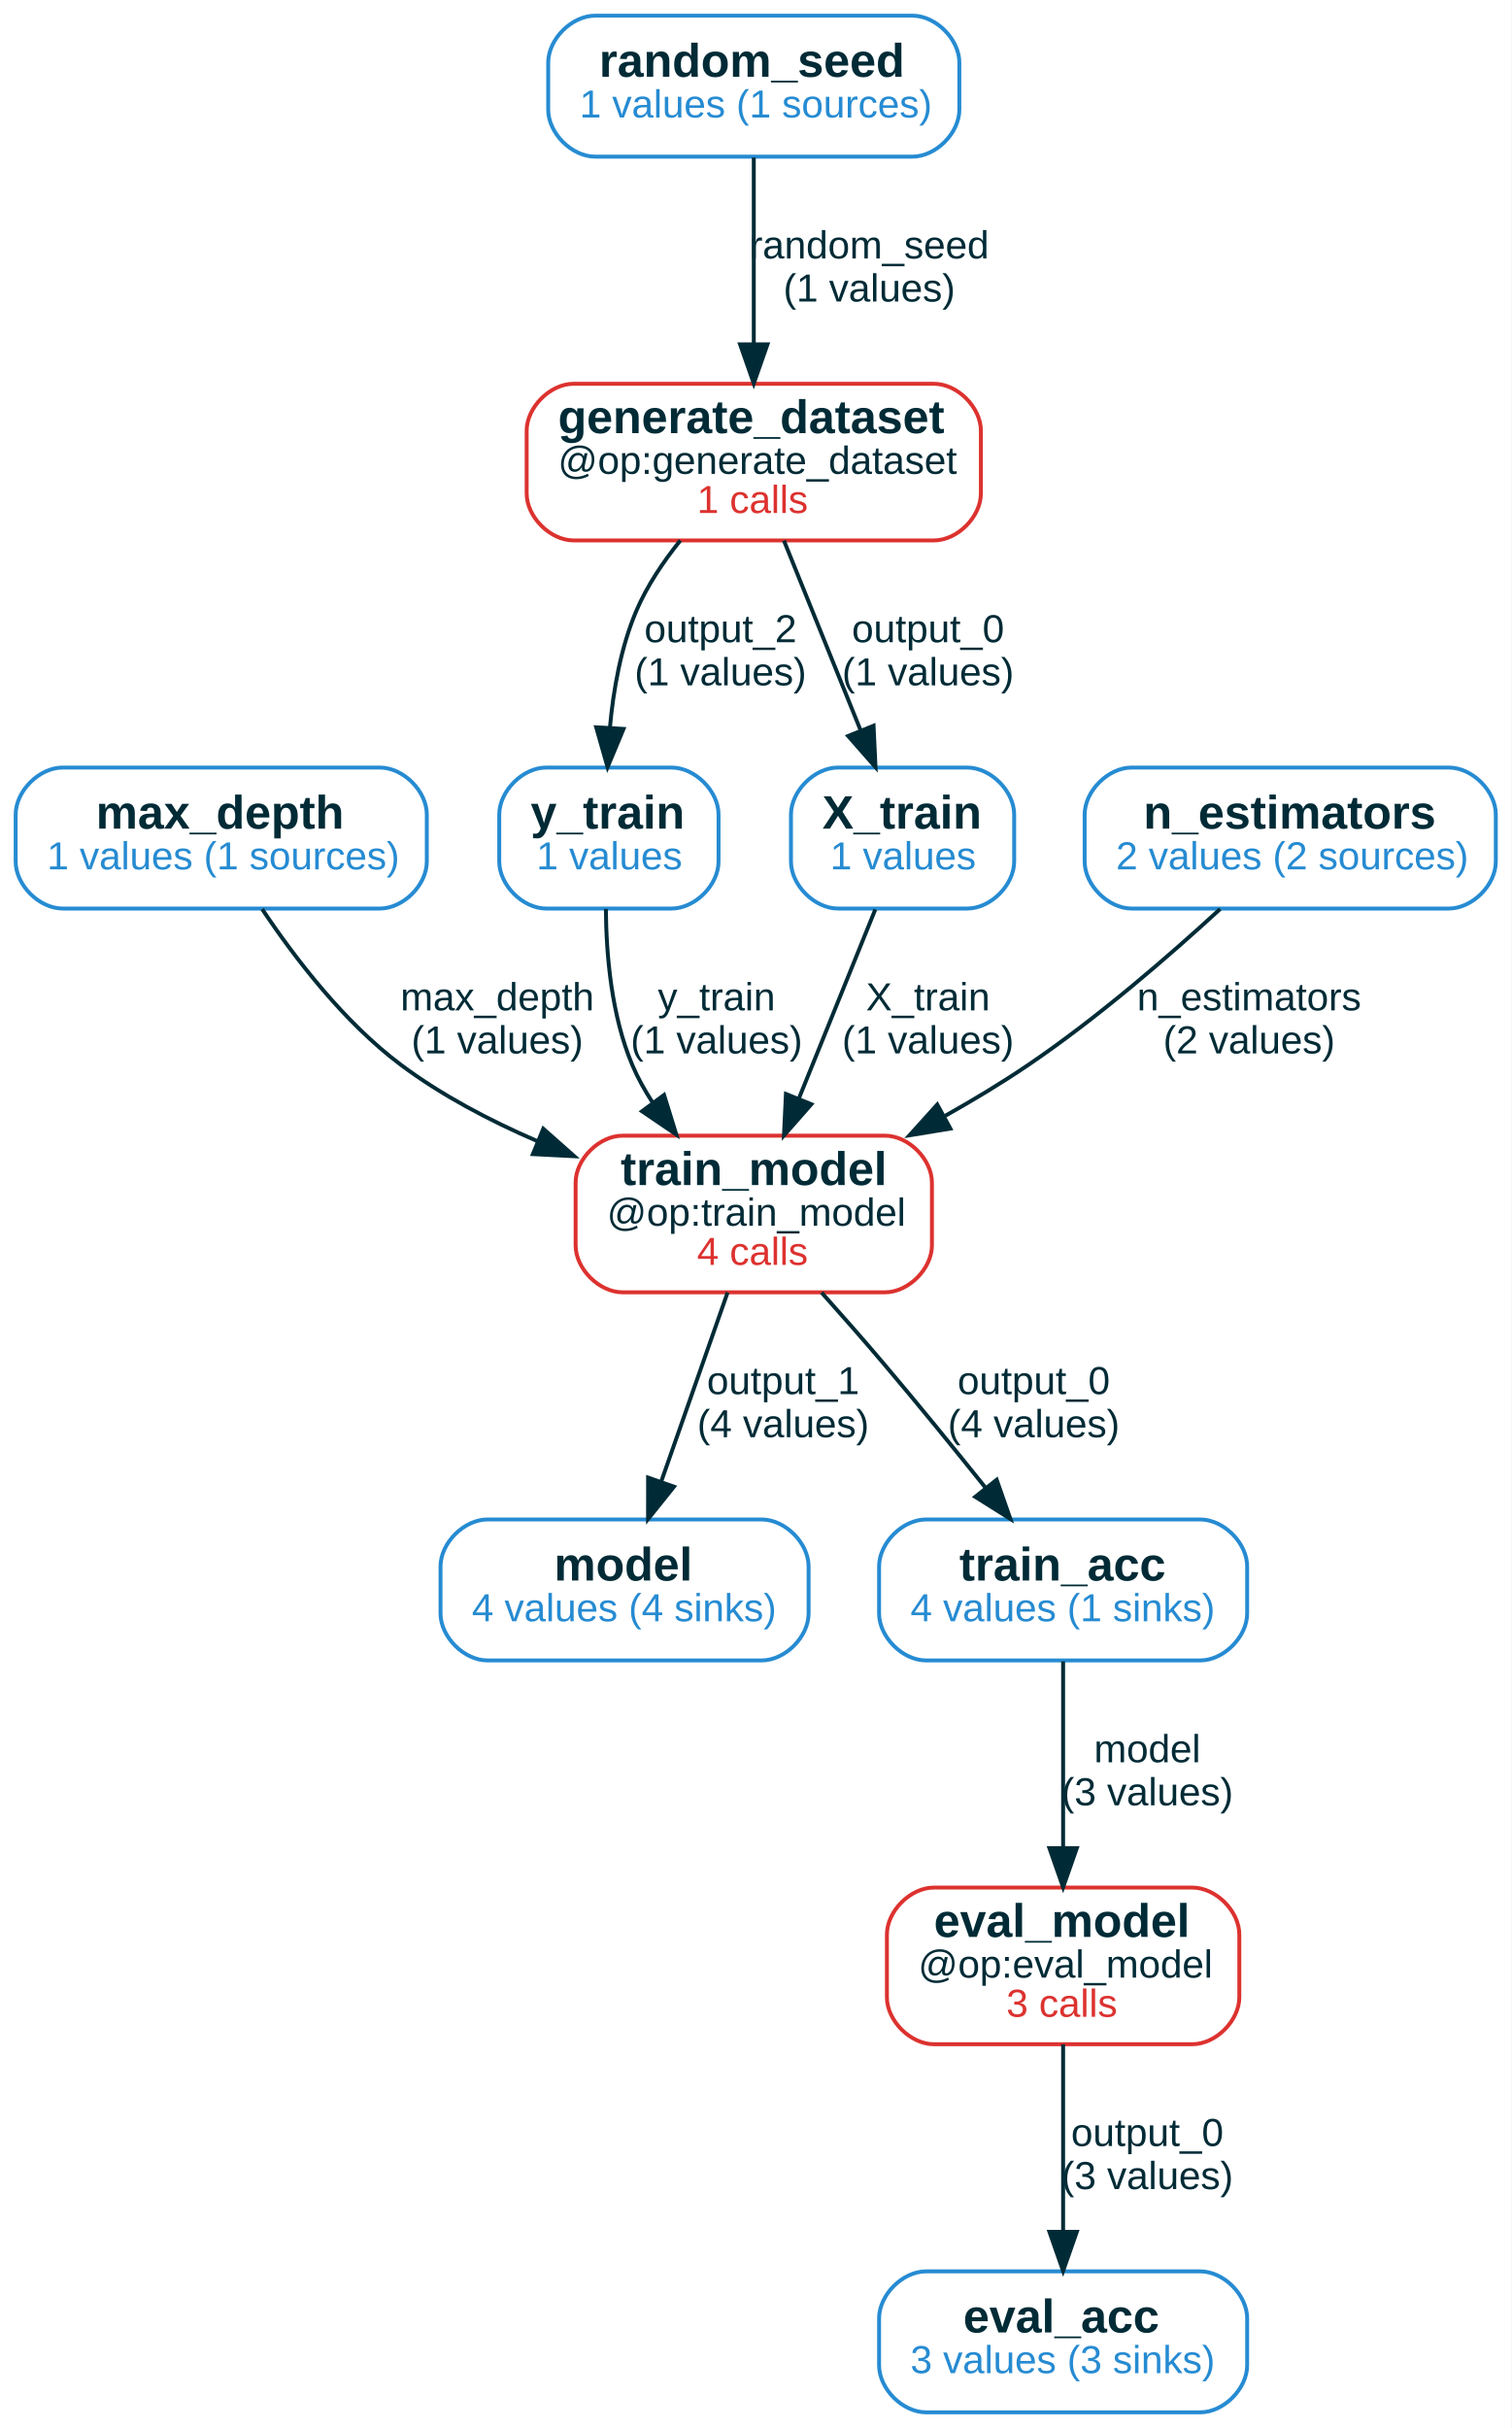
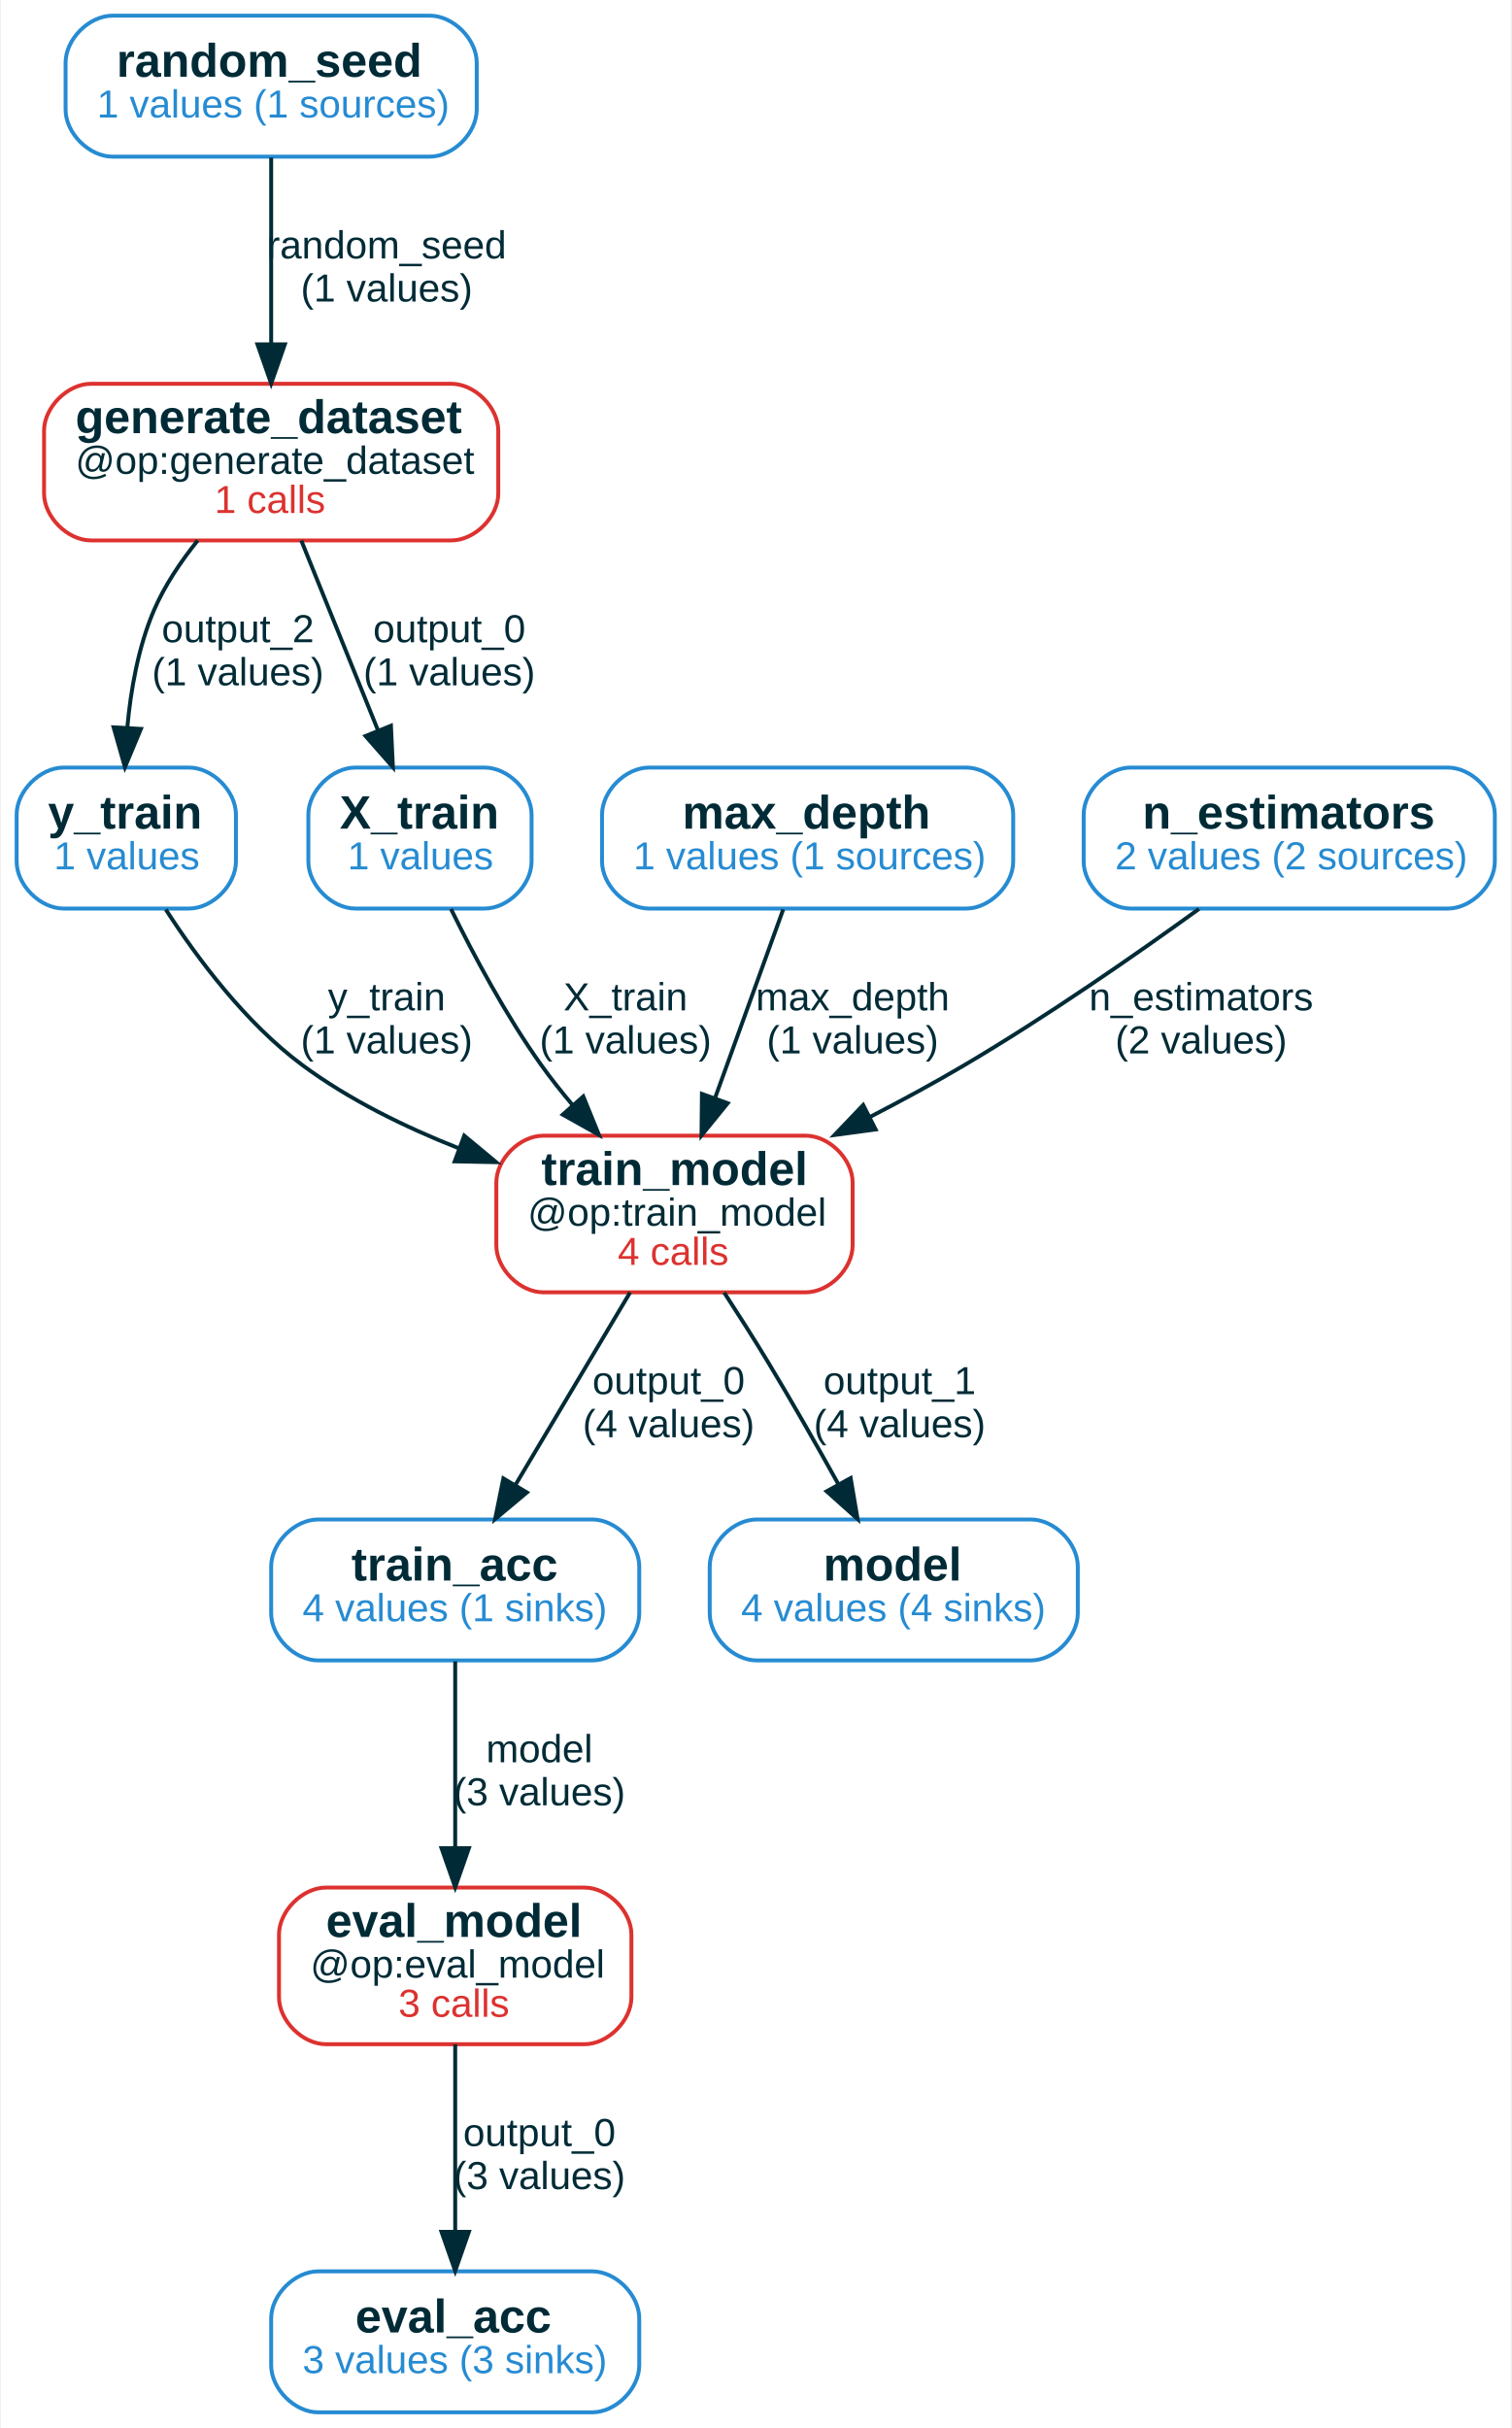
- <svg xmlns="http://www.w3.org/2000/svg" width="386pt" height="620pt" viewBox="0.00 0.00 386.00 620.00">
+ <svg xmlns="http://www.w3.org/2000/svg" width="386pt" height="620pt" viewBox="0.00 0.00 385.50 620.00">
  <g id="graph0" class="graph" transform="scale(1 1) rotate(0) translate(4 616)">
-     <polygon fill="white" stroke="transparent" points="-4,4 -4,-616 382,-616 382,4 -4,4" />
+     <polygon fill="white" stroke="transparent" points="-4,4 -4,-616 381.5,-616 381.5,4 -4,4" />
    <g id="node1" class="node">
-       <path fill="none" stroke="#268bd2" d="M93,-420C93,-420 12,-420 12,-420 6,-420 0,-414 0,-408 0,-408 0,-396 0,-396 0,-390 6,-384 12,-384 12,-384 93,-384 93,-384 99,-384 105,-390 105,-396 105,-396 105,-408 105,-408 105,-414 99,-420 93,-420" />
-       <text text-anchor="start" x="20.5" y="-404.4" font-family="Liberation Sans,Helvetica,Arial,sans-serif" font-weight="bold" font-size="12.00" fill="#002b36">max_depth</text>
-       <text text-anchor="start" x="8" y="-394" font-family="Liberation Sans,Helvetica,Arial,sans-serif" font-size="10.00" fill="#268bd2">1 values (1 sources)</text>
+       <path fill="none" stroke="#268bd2" d="M147,-36C147,-36 77,-36 77,-36 71,-36 65,-30 65,-24 65,-24 65,-12 65,-12 65,-6 71,0 77,0 77,0 147,0 147,0 153,0 159,-6 159,-12 159,-12 159,-24 159,-24 159,-30 153,-36 147,-36" />
+       <text text-anchor="start" x="86.5" y="-20.4" font-family="Liberation Sans,Helvetica,Arial,sans-serif" font-weight="bold" font-size="12.00" fill="#002b36">eval_acc</text>
+       <text text-anchor="start" x="73" y="-10" font-family="Liberation Sans,Helvetica,Arial,sans-serif" font-size="10.00" fill="#268bd2">3 values (3 sinks)</text>
+     </g>
+     <g id="node2" class="node">
+       <path fill="none" stroke="#268bd2" d="M44,-420C44,-420 12,-420 12,-420 6,-420 0,-414 0,-408 0,-408 0,-396 0,-396 0,-390 6,-384 12,-384 12,-384 44,-384 44,-384 50,-384 56,-390 56,-396 56,-396 56,-408 56,-408 56,-414 50,-420 44,-420" />
+       <text text-anchor="start" x="8" y="-404.4" font-family="Liberation Sans,Helvetica,Arial,sans-serif" font-weight="bold" font-size="12.00" fill="#002b36">y_train</text>
+       <text text-anchor="start" x="9.5" y="-394" font-family="Liberation Sans,Helvetica,Arial,sans-serif" font-size="10.00" fill="#268bd2">1 values</text>
+     </g>
+     <g id="node11" class="node">
+       <path fill="none" stroke="#dc322f" d="M201.5,-326C201.5,-326 134.5,-326 134.5,-326 128.5,-326 122.5,-320 122.5,-314 122.5,-314 122.5,-298 122.5,-298 122.5,-292 128.5,-286 134.5,-286 134.5,-286 201.5,-286 201.5,-286 207.5,-286 213.5,-292 213.5,-298 213.5,-298 213.5,-314 213.5,-314 213.5,-320 207.5,-326 201.5,-326" />
+       <text text-anchor="start" x="134" y="-313.4" font-family="Liberation Sans,Helvetica,Arial,sans-serif" font-weight="bold" font-size="12.00" fill="#002b36">train_model</text>
+       <text text-anchor="start" x="130.5" y="-303" font-family="Liberation Sans,Helvetica,Arial,sans-serif" font-size="10.00" fill="#002b36">@op:train_model</text>
+       <text text-anchor="start" x="153.5" y="-293" font-family="Liberation Sans,Helvetica,Arial,sans-serif" font-size="10.00" fill="#dc322f">4 calls</text>
+     </g>
+     <g id="edge6" class="edge">
+       <path fill="none" stroke="#002b36" d="M38.09,-383.75C46.16,-371.25 58.51,-354.72 73,-344 84.91,-335.19 99.18,-328.19 113,-322.75" />
+       <polygon fill="#002b36" stroke="#002b36" points="114.31,-326 122.47,-319.23 111.87,-319.44 114.31,-326" />
+       <text text-anchor="middle" x="94.5" y="-358" font-family="Liberation Sans,Helvetica,Arial,sans-serif" font-size="10.00" fill="#002b36">y_train</text>
+       <text text-anchor="middle" x="94.5" y="-347" font-family="Liberation Sans,Helvetica,Arial,sans-serif" font-size="10.00" fill="#002b36">(1 values)</text>
+     </g>
+     <g id="node3" class="node">
+       <path fill="none" stroke="#268bd2" d="M242.5,-420C242.5,-420 161.5,-420 161.5,-420 155.5,-420 149.5,-414 149.5,-408 149.5,-408 149.5,-396 149.5,-396 149.5,-390 155.5,-384 161.5,-384 161.5,-384 242.5,-384 242.5,-384 248.5,-384 254.5,-390 254.5,-396 254.5,-396 254.5,-408 254.5,-408 254.5,-414 248.5,-420 242.5,-420" />
+       <text text-anchor="start" x="170" y="-404.4" font-family="Liberation Sans,Helvetica,Arial,sans-serif" font-weight="bold" font-size="12.00" fill="#002b36">max_depth</text>
+       <text text-anchor="start" x="157.5" y="-394" font-family="Liberation Sans,Helvetica,Arial,sans-serif" font-size="10.00" fill="#268bd2">1 values (1 sources)</text>
+     </g>
+     <g id="edge4" class="edge">
+       <path fill="none" stroke="#002b36" d="M195.76,-383.76C190.92,-370.37 184.1,-351.5 178.43,-335.82" />
+       <polygon fill="#002b36" stroke="#002b36" points="181.59,-334.29 174.9,-326.07 175.01,-336.67 181.59,-334.29" />
+       <text text-anchor="middle" x="213.5" y="-358" font-family="Liberation Sans,Helvetica,Arial,sans-serif" font-size="10.00" fill="#002b36">max_depth</text>
+       <text text-anchor="middle" x="213.5" y="-347" font-family="Liberation Sans,Helvetica,Arial,sans-serif" font-size="10.00" fill="#002b36">(1 values)</text>
+     </g>
+     <g id="node4" class="node">
+       <path fill="none" stroke="#268bd2" d="M147,-228C147,-228 77,-228 77,-228 71,-228 65,-222 65,-216 65,-216 65,-204 65,-204 65,-198 71,-192 77,-192 77,-192 147,-192 147,-192 153,-192 159,-198 159,-204 159,-204 159,-216 159,-216 159,-222 153,-228 147,-228" />
+       <text text-anchor="start" x="85.5" y="-212.4" font-family="Liberation Sans,Helvetica,Arial,sans-serif" font-weight="bold" font-size="12.00" fill="#002b36">train_acc</text>
+       <text text-anchor="start" x="73" y="-202" font-family="Liberation Sans,Helvetica,Arial,sans-serif" font-size="10.00" fill="#268bd2">4 values (1 sinks)</text>
+     </g>
+     <g id="node9" class="node">
+       <path fill="none" stroke="#dc322f" d="M145,-134C145,-134 79,-134 79,-134 73,-134 67,-128 67,-122 67,-122 67,-106 67,-106 67,-100 73,-94 79,-94 79,-94 145,-94 145,-94 151,-94 157,-100 157,-106 157,-106 157,-122 157,-122 157,-128 151,-134 145,-134" />
+       <text text-anchor="start" x="79" y="-121.4" font-family="Liberation Sans,Helvetica,Arial,sans-serif" font-weight="bold" font-size="12.00" fill="#002b36">eval_model</text>
+       <text text-anchor="start" x="75" y="-111" font-family="Liberation Sans,Helvetica,Arial,sans-serif" font-size="10.00" fill="#002b36">@op:eval_model</text>
+       <text text-anchor="start" x="97.5" y="-101" font-family="Liberation Sans,Helvetica,Arial,sans-serif" font-size="10.00" fill="#dc322f">3 calls</text>
+     </g>
+     <g id="edge11" class="edge">
+       <path fill="none" stroke="#002b36" d="M112,-191.76C112,-178.5 112,-159.86 112,-144.27" />
+       <polygon fill="#002b36" stroke="#002b36" points="115.5,-144.07 112,-134.07 108.5,-144.07 115.5,-144.07" />
+       <text text-anchor="middle" x="133.5" y="-166" font-family="Liberation Sans,Helvetica,Arial,sans-serif" font-size="10.00" fill="#002b36">model</text>
+       <text text-anchor="middle" x="133.5" y="-155" font-family="Liberation Sans,Helvetica,Arial,sans-serif" font-size="10.00" fill="#002b36">(3 values)</text>
+     </g>
+     <g id="node5" class="node">
+       <path fill="none" stroke="#268bd2" d="M105.5,-612C105.5,-612 24.5,-612 24.5,-612 18.5,-612 12.5,-606 12.5,-600 12.5,-600 12.5,-588 12.5,-588 12.5,-582 18.5,-576 24.5,-576 24.5,-576 105.5,-576 105.5,-576 111.5,-576 117.5,-582 117.5,-588 117.5,-588 117.5,-600 117.5,-600 117.5,-606 111.5,-612 105.5,-612" />
+       <text text-anchor="start" x="25.5" y="-596.4" font-family="Liberation Sans,Helvetica,Arial,sans-serif" font-weight="bold" font-size="12.00" fill="#002b36">random_seed</text>
+       <text text-anchor="start" x="20.5" y="-586" font-family="Liberation Sans,Helvetica,Arial,sans-serif" font-size="10.00" fill="#268bd2">1 values (1 sources)</text>
    </g>
    <g id="node10" class="node">
-       <path fill="none" stroke="#dc322f" d="M222,-326C222,-326 155,-326 155,-326 149,-326 143,-320 143,-314 143,-314 143,-298 143,-298 143,-292 149,-286 155,-286 155,-286 222,-286 222,-286 228,-286 234,-292 234,-298 234,-298 234,-314 234,-314 234,-320 228,-326 222,-326" />
-       <text text-anchor="start" x="154.5" y="-313.4" font-family="Liberation Sans,Helvetica,Arial,sans-serif" font-weight="bold" font-size="12.00" fill="#002b36">train_model</text>
-       <text text-anchor="start" x="151" y="-303" font-family="Liberation Sans,Helvetica,Arial,sans-serif" font-size="10.00" fill="#002b36">@op:train_model</text>
-       <text text-anchor="start" x="174" y="-293" font-family="Liberation Sans,Helvetica,Arial,sans-serif" font-size="10.00" fill="#dc322f">4 calls</text>
+       <path fill="none" stroke="#dc322f" d="M111,-518C111,-518 19,-518 19,-518 13,-518 7,-512 7,-506 7,-506 7,-490 7,-490 7,-484 13,-478 19,-478 19,-478 111,-478 111,-478 117,-478 123,-484 123,-490 123,-490 123,-506 123,-506 123,-512 117,-518 111,-518" />
+       <text text-anchor="start" x="15" y="-505.4" font-family="Liberation Sans,Helvetica,Arial,sans-serif" font-weight="bold" font-size="12.00" fill="#002b36">generate_dataset</text>
+       <text text-anchor="start" x="15" y="-495" font-family="Liberation Sans,Helvetica,Arial,sans-serif" font-size="10.00" fill="#002b36">@op:generate_dataset</text>
+       <text text-anchor="start" x="50.5" y="-485" font-family="Liberation Sans,Helvetica,Arial,sans-serif" font-size="10.00" fill="#dc322f">1 calls</text>
    </g>
-     <g id="edge4" class="edge">
-       <path fill="none" stroke="#002b36" d="M62.96,-383.84C71.28,-371.38 83.92,-354.87 98.5,-344 108.86,-336.27 121.08,-329.85 133.1,-324.66" />
-       <polygon fill="#002b36" stroke="#002b36" points="134.74,-327.77 142.67,-320.75 132.09,-321.29 134.74,-327.77" />
-       <text text-anchor="middle" x="123" y="-358" font-family="Liberation Sans,Helvetica,Arial,sans-serif" font-size="10.00" fill="#002b36">max_depth</text>
-       <text text-anchor="middle" x="123" y="-347" font-family="Liberation Sans,Helvetica,Arial,sans-serif" font-size="10.00" fill="#002b36">(1 values)</text>
+     <g id="edge9" class="edge">
+       <path fill="none" stroke="#002b36" d="M65,-575.76C65,-562.5 65,-543.86 65,-528.27" />
+       <polygon fill="#002b36" stroke="#002b36" points="68.5,-528.07 65,-518.07 61.5,-528.07 68.5,-528.07" />
+       <text text-anchor="middle" x="94.5" y="-550" font-family="Liberation Sans,Helvetica,Arial,sans-serif" font-size="10.00" fill="#002b36">random_seed</text>
+       <text text-anchor="middle" x="94.5" y="-539" font-family="Liberation Sans,Helvetica,Arial,sans-serif" font-size="10.00" fill="#002b36">(1 values)</text>
    </g>
-     <g id="node2" class="node">
-       <path fill="none" stroke="#268bd2" d="M190.5,-228C190.5,-228 120.5,-228 120.5,-228 114.5,-228 108.5,-222 108.5,-216 108.5,-216 108.5,-204 108.5,-204 108.5,-198 114.5,-192 120.5,-192 120.5,-192 190.5,-192 190.5,-192 196.5,-192 202.5,-198 202.5,-204 202.5,-204 202.5,-216 202.5,-216 202.5,-222 196.5,-228 190.5,-228" />
-       <text text-anchor="start" x="137.5" y="-212.4" font-family="Liberation Sans,Helvetica,Arial,sans-serif" font-weight="bold" font-size="12.00" fill="#002b36">model</text>
-       <text text-anchor="start" x="116.5" y="-202" font-family="Liberation Sans,Helvetica,Arial,sans-serif" font-size="10.00" fill="#268bd2">4 values (4 sinks)</text>
+     <g id="node6" class="node">
+       <path fill="none" stroke="#268bd2" d="M365.5,-420C365.5,-420 284.5,-420 284.5,-420 278.5,-420 272.5,-414 272.5,-408 272.5,-408 272.5,-396 272.5,-396 272.5,-390 278.5,-384 284.5,-384 284.5,-384 365.5,-384 365.5,-384 371.5,-384 377.5,-390 377.5,-396 377.5,-396 377.5,-408 377.5,-408 377.5,-414 371.5,-420 365.5,-420" />
+       <text text-anchor="start" x="287.5" y="-404.4" font-family="Liberation Sans,Helvetica,Arial,sans-serif" font-weight="bold" font-size="12.00" fill="#002b36">n_estimators</text>
+       <text text-anchor="start" x="280.5" y="-394" font-family="Liberation Sans,Helvetica,Arial,sans-serif" font-size="10.00" fill="#268bd2">2 values (2 sources)</text>
    </g>
-     <g id="node3" class="node">
-       <path fill="none" stroke="#268bd2" d="M167.5,-420C167.5,-420 135.5,-420 135.5,-420 129.5,-420 123.5,-414 123.5,-408 123.5,-408 123.5,-396 123.5,-396 123.5,-390 129.5,-384 135.5,-384 135.5,-384 167.5,-384 167.5,-384 173.5,-384 179.5,-390 179.5,-396 179.5,-396 179.5,-408 179.5,-408 179.5,-414 173.5,-420 167.5,-420" />
-       <text text-anchor="start" x="131.5" y="-404.4" font-family="Liberation Sans,Helvetica,Arial,sans-serif" font-weight="bold" font-size="12.00" fill="#002b36">y_train</text>
-       <text text-anchor="start" x="133" y="-394" font-family="Liberation Sans,Helvetica,Arial,sans-serif" font-size="10.00" fill="#268bd2">1 values</text>
+     <g id="edge5" class="edge">
+       <path fill="none" stroke="#002b36" d="M301.95,-383.9C285.6,-372.08 262.93,-356.34 242,-344 234.36,-339.49 226.1,-335.01 217.96,-330.8" />
+       <polygon fill="#002b36" stroke="#002b36" points="219.37,-327.59 208.87,-326.17 216.19,-333.83 219.37,-327.59" />
+       <text text-anchor="middle" x="302.5" y="-358" font-family="Liberation Sans,Helvetica,Arial,sans-serif" font-size="10.00" fill="#002b36">n_estimators</text>
+       <text text-anchor="middle" x="302.5" y="-347" font-family="Liberation Sans,Helvetica,Arial,sans-serif" font-size="10.00" fill="#002b36">(2 values)</text>
    </g>
-     <g id="edge6" class="edge">
-       <path fill="none" stroke="#002b36" d="M150.73,-383.89C150.81,-372.22 152.14,-356.64 157.5,-344 158.88,-340.74 160.66,-337.54 162.65,-334.49" />
-       <polygon fill="#002b36" stroke="#002b36" points="165.59,-336.4 168.72,-326.28 159.96,-332.23 165.59,-336.4" />
-       <text text-anchor="middle" x="179" y="-358" font-family="Liberation Sans,Helvetica,Arial,sans-serif" font-size="10.00" fill="#002b36">y_train</text>
-       <text text-anchor="middle" x="179" y="-347" font-family="Liberation Sans,Helvetica,Arial,sans-serif" font-size="10.00" fill="#002b36">(1 values)</text>
-     </g>
-     <g id="node4" class="node">
-       <path fill="none" stroke="#268bd2" d="M243,-420C243,-420 210,-420 210,-420 204,-420 198,-414 198,-408 198,-408 198,-396 198,-396 198,-390 204,-384 210,-384 210,-384 243,-384 243,-384 249,-384 255,-390 255,-396 255,-396 255,-408 255,-408 255,-414 249,-420 243,-420" />
-       <text text-anchor="start" x="206" y="-404.4" font-family="Liberation Sans,Helvetica,Arial,sans-serif" font-weight="bold" font-size="12.00" fill="#002b36">X_train</text>
-       <text text-anchor="start" x="208" y="-394" font-family="Liberation Sans,Helvetica,Arial,sans-serif" font-size="10.00" fill="#268bd2">1 values</text>
+     <g id="node7" class="node">
+       <path fill="none" stroke="#268bd2" d="M119.5,-420C119.5,-420 86.5,-420 86.5,-420 80.5,-420 74.5,-414 74.5,-408 74.5,-408 74.5,-396 74.5,-396 74.5,-390 80.5,-384 86.5,-384 86.5,-384 119.5,-384 119.5,-384 125.5,-384 131.5,-390 131.5,-396 131.5,-396 131.5,-408 131.5,-408 131.5,-414 125.5,-420 119.5,-420" />
+       <text text-anchor="start" x="82.5" y="-404.4" font-family="Liberation Sans,Helvetica,Arial,sans-serif" font-weight="bold" font-size="12.00" fill="#002b36">X_train</text>
+       <text text-anchor="start" x="84.5" y="-394" font-family="Liberation Sans,Helvetica,Arial,sans-serif" font-size="10.00" fill="#268bd2">1 values</text>
    </g>
    <g id="edge3" class="edge">
-       <path fill="none" stroke="#002b36" d="M219.53,-383.76C214.07,-370.24 206.34,-351.14 199.97,-335.38" />
-       <polygon fill="#002b36" stroke="#002b36" points="203.2,-334.03 196.21,-326.07 196.71,-336.65 203.2,-334.03" />
-       <text text-anchor="middle" x="233" y="-358" font-family="Liberation Sans,Helvetica,Arial,sans-serif" font-size="10.00" fill="#002b36">X_train</text>
-       <text text-anchor="middle" x="233" y="-347" font-family="Liberation Sans,Helvetica,Arial,sans-serif" font-size="10.00" fill="#002b36">(1 values)</text>
-     </g>
-     <g id="node5" class="node">
-       <path fill="none" stroke="#268bd2" d="M366,-420C366,-420 285,-420 285,-420 279,-420 273,-414 273,-408 273,-408 273,-396 273,-396 273,-390 279,-384 285,-384 285,-384 366,-384 366,-384 372,-384 378,-390 378,-396 378,-396 378,-408 378,-408 378,-414 372,-420 366,-420" />
-       <text text-anchor="start" x="288" y="-404.4" font-family="Liberation Sans,Helvetica,Arial,sans-serif" font-weight="bold" font-size="12.00" fill="#002b36">n_estimators</text>
-       <text text-anchor="start" x="281" y="-394" font-family="Liberation Sans,Helvetica,Arial,sans-serif" font-size="10.00" fill="#268bd2">2 values (2 sources)</text>
-     </g>
-     <g id="edge5" class="edge">
-       <path fill="none" stroke="#002b36" d="M307.6,-383.88C294.58,-371.92 276.2,-355.99 258.5,-344 251.86,-339.5 244.61,-335.13 237.37,-331.06" />
-       <polygon fill="#002b36" stroke="#002b36" points="238.71,-327.81 228.26,-326.09 235.36,-333.95 238.71,-327.81" />
-       <text text-anchor="middle" x="315" y="-358" font-family="Liberation Sans,Helvetica,Arial,sans-serif" font-size="10.00" fill="#002b36">n_estimators</text>
-       <text text-anchor="middle" x="315" y="-347" font-family="Liberation Sans,Helvetica,Arial,sans-serif" font-size="10.00" fill="#002b36">(2 values)</text>
-     </g>
-     <g id="node6" class="node">
-       <path fill="none" stroke="#268bd2" d="M302.5,-228C302.5,-228 232.5,-228 232.5,-228 226.5,-228 220.5,-222 220.5,-216 220.5,-216 220.5,-204 220.5,-204 220.5,-198 226.5,-192 232.5,-192 232.5,-192 302.5,-192 302.5,-192 308.5,-192 314.5,-198 314.5,-204 314.5,-204 314.5,-216 314.5,-216 314.5,-222 308.5,-228 302.5,-228" />
-       <text text-anchor="start" x="241" y="-212.4" font-family="Liberation Sans,Helvetica,Arial,sans-serif" font-weight="bold" font-size="12.00" fill="#002b36">train_acc</text>
-       <text text-anchor="start" x="228.5" y="-202" font-family="Liberation Sans,Helvetica,Arial,sans-serif" font-size="10.00" fill="#268bd2">4 values (1 sinks)</text>
-     </g>
-     <g id="node9" class="node">
-       <path fill="none" stroke="#dc322f" d="M300.5,-134C300.5,-134 234.5,-134 234.5,-134 228.5,-134 222.5,-128 222.5,-122 222.5,-122 222.5,-106 222.5,-106 222.5,-100 228.5,-94 234.5,-94 234.5,-94 300.5,-94 300.5,-94 306.5,-94 312.5,-100 312.5,-106 312.5,-106 312.5,-122 312.5,-122 312.5,-128 306.5,-134 300.5,-134" />
-       <text text-anchor="start" x="234.5" y="-121.4" font-family="Liberation Sans,Helvetica,Arial,sans-serif" font-weight="bold" font-size="12.00" fill="#002b36">eval_model</text>
-       <text text-anchor="start" x="230.5" y="-111" font-family="Liberation Sans,Helvetica,Arial,sans-serif" font-size="10.00" fill="#002b36">@op:eval_model</text>
-       <text text-anchor="start" x="253" y="-101" font-family="Liberation Sans,Helvetica,Arial,sans-serif" font-size="10.00" fill="#dc322f">3 calls</text>
-     </g>
-     <g id="edge11" class="edge">
-       <path fill="none" stroke="#002b36" d="M267.5,-191.76C267.5,-178.5 267.5,-159.86 267.5,-144.27" />
-       <polygon fill="#002b36" stroke="#002b36" points="271,-144.07 267.5,-134.07 264,-144.07 271,-144.07" />
-       <text text-anchor="middle" x="289" y="-166" font-family="Liberation Sans,Helvetica,Arial,sans-serif" font-size="10.00" fill="#002b36">model</text>
-       <text text-anchor="middle" x="289" y="-155" font-family="Liberation Sans,Helvetica,Arial,sans-serif" font-size="10.00" fill="#002b36">(3 values)</text>
-     </g>
-     <g id="node7" class="node">
-       <path fill="none" stroke="#268bd2" d="M229,-612C229,-612 148,-612 148,-612 142,-612 136,-606 136,-600 136,-600 136,-588 136,-588 136,-582 142,-576 148,-576 148,-576 229,-576 229,-576 235,-576 241,-582 241,-588 241,-588 241,-600 241,-600 241,-606 235,-612 229,-612" />
-       <text text-anchor="start" x="149" y="-596.4" font-family="Liberation Sans,Helvetica,Arial,sans-serif" font-weight="bold" font-size="12.00" fill="#002b36">random_seed</text>
-       <text text-anchor="start" x="144" y="-586" font-family="Liberation Sans,Helvetica,Arial,sans-serif" font-size="10.00" fill="#268bd2">1 values (1 sources)</text>
-     </g>
-     <g id="node11" class="node">
-       <path fill="none" stroke="#dc322f" d="M234.5,-518C234.5,-518 142.5,-518 142.5,-518 136.5,-518 130.5,-512 130.5,-506 130.5,-506 130.5,-490 130.5,-490 130.5,-484 136.5,-478 142.5,-478 142.5,-478 234.5,-478 234.5,-478 240.5,-478 246.5,-484 246.5,-490 246.5,-490 246.5,-506 246.5,-506 246.5,-512 240.5,-518 234.5,-518" />
-       <text text-anchor="start" x="138.5" y="-505.4" font-family="Liberation Sans,Helvetica,Arial,sans-serif" font-weight="bold" font-size="12.00" fill="#002b36">generate_dataset</text>
-       <text text-anchor="start" x="138.5" y="-495" font-family="Liberation Sans,Helvetica,Arial,sans-serif" font-size="10.00" fill="#002b36">@op:generate_dataset</text>
-       <text text-anchor="start" x="174" y="-485" font-family="Liberation Sans,Helvetica,Arial,sans-serif" font-size="10.00" fill="#dc322f">1 calls</text>
-     </g>
-     <g id="edge9" class="edge">
-       <path fill="none" stroke="#002b36" d="M188.5,-575.76C188.5,-562.5 188.5,-543.86 188.5,-528.27" />
-       <polygon fill="#002b36" stroke="#002b36" points="192,-528.07 188.5,-518.07 185,-528.07 192,-528.07" />
-       <text text-anchor="middle" x="218" y="-550" font-family="Liberation Sans,Helvetica,Arial,sans-serif" font-size="10.00" fill="#002b36">random_seed</text>
-       <text text-anchor="middle" x="218" y="-539" font-family="Liberation Sans,Helvetica,Arial,sans-serif" font-size="10.00" fill="#002b36">(1 values)</text>
+       <path fill="none" stroke="#002b36" d="M110.92,-383.89C116.66,-372.22 124.96,-356.65 134,-344 136.45,-340.57 139.2,-337.11 142.03,-333.76" />
+       <polygon fill="#002b36" stroke="#002b36" points="144.71,-336.02 148.71,-326.2 139.46,-331.38 144.71,-336.02" />
+       <text text-anchor="middle" x="155.5" y="-358" font-family="Liberation Sans,Helvetica,Arial,sans-serif" font-size="10.00" fill="#002b36">X_train</text>
+       <text text-anchor="middle" x="155.5" y="-347" font-family="Liberation Sans,Helvetica,Arial,sans-serif" font-size="10.00" fill="#002b36">(1 values)</text>
    </g>
    <g id="node8" class="node">
-       <path fill="none" stroke="#268bd2" d="M302.5,-36C302.5,-36 232.5,-36 232.5,-36 226.5,-36 220.5,-30 220.5,-24 220.5,-24 220.5,-12 220.5,-12 220.5,-6 226.5,0 232.5,0 232.5,0 302.5,0 302.5,0 308.5,0 314.5,-6 314.5,-12 314.5,-12 314.5,-24 314.5,-24 314.5,-30 308.5,-36 302.5,-36" />
-       <text text-anchor="start" x="242" y="-20.4" font-family="Liberation Sans,Helvetica,Arial,sans-serif" font-weight="bold" font-size="12.00" fill="#002b36">eval_acc</text>
-       <text text-anchor="start" x="228.5" y="-10" font-family="Liberation Sans,Helvetica,Arial,sans-serif" font-size="10.00" fill="#268bd2">3 values (3 sinks)</text>
+       <path fill="none" stroke="#268bd2" d="M259,-228C259,-228 189,-228 189,-228 183,-228 177,-222 177,-216 177,-216 177,-204 177,-204 177,-198 183,-192 189,-192 189,-192 259,-192 259,-192 265,-192 271,-198 271,-204 271,-204 271,-216 271,-216 271,-222 265,-228 259,-228" />
+       <text text-anchor="start" x="206" y="-212.4" font-family="Liberation Sans,Helvetica,Arial,sans-serif" font-weight="bold" font-size="12.00" fill="#002b36">model</text>
+       <text text-anchor="start" x="185" y="-202" font-family="Liberation Sans,Helvetica,Arial,sans-serif" font-size="10.00" fill="#268bd2">4 values (4 sinks)</text>
    </g>
    <g id="edge10" class="edge">
-       <path fill="none" stroke="#002b36" d="M267.5,-93.98C267.5,-80.34 267.5,-61.75 267.5,-46.5" />
-       <polygon fill="#002b36" stroke="#002b36" points="271,-46.1 267.5,-36.1 264,-46.1 271,-46.1" />
-       <text text-anchor="middle" x="289" y="-68" font-family="Liberation Sans,Helvetica,Arial,sans-serif" font-size="10.00" fill="#002b36">output_0</text>
-       <text text-anchor="middle" x="289" y="-57" font-family="Liberation Sans,Helvetica,Arial,sans-serif" font-size="10.00" fill="#002b36">(3 values)</text>
+       <path fill="none" stroke="#002b36" d="M112,-93.98C112,-80.34 112,-61.75 112,-46.5" />
+       <polygon fill="#002b36" stroke="#002b36" points="115.5,-46.1 112,-36.1 108.5,-46.1 115.5,-46.1" />
+       <text text-anchor="middle" x="133.5" y="-68" font-family="Liberation Sans,Helvetica,Arial,sans-serif" font-size="10.00" fill="#002b36">output_0</text>
+       <text text-anchor="middle" x="133.5" y="-57" font-family="Liberation Sans,Helvetica,Arial,sans-serif" font-size="10.00" fill="#002b36">(3 values)</text>
+     </g>
+     <g id="edge8" class="edge">
+       <path fill="none" stroke="#002b36" d="M46.25,-478C41.88,-472.57 37.72,-466.39 35,-460 31.05,-450.7 29.13,-439.83 28.25,-430.09" />
+       <polygon fill="#002b36" stroke="#002b36" points="31.74,-429.87 27.66,-420.1 24.76,-430.28 31.74,-429.87" />
+       <text text-anchor="middle" x="56.5" y="-452" font-family="Liberation Sans,Helvetica,Arial,sans-serif" font-size="10.00" fill="#002b36">output_2</text>
+       <text text-anchor="middle" x="56.5" y="-441" font-family="Liberation Sans,Helvetica,Arial,sans-serif" font-size="10.00" fill="#002b36">(1 values)</text>
+     </g>
+     <g id="edge7" class="edge">
+       <path fill="none" stroke="#002b36" d="M72.69,-477.98C78.31,-464.07 86.01,-445.03 92.24,-429.61" />
+       <polygon fill="#002b36" stroke="#002b36" points="95.59,-430.68 96.09,-420.1 89.1,-428.06 95.59,-430.68" />
+       <text text-anchor="middle" x="110.5" y="-452" font-family="Liberation Sans,Helvetica,Arial,sans-serif" font-size="10.00" fill="#002b36">output_0</text>
+       <text text-anchor="middle" x="110.5" y="-441" font-family="Liberation Sans,Helvetica,Arial,sans-serif" font-size="10.00" fill="#002b36">(1 values)</text>
+     </g>
+     <g id="edge1" class="edge">
+       <path fill="none" stroke="#002b36" d="M156.67,-285.98C148.23,-271.81 136.6,-252.3 127.33,-236.74" />
+       <polygon fill="#002b36" stroke="#002b36" points="130.31,-234.9 122.19,-228.1 124.3,-238.48 130.31,-234.9" />
+       <text text-anchor="middle" x="166.5" y="-260" font-family="Liberation Sans,Helvetica,Arial,sans-serif" font-size="10.00" fill="#002b36">output_0</text>
+       <text text-anchor="middle" x="166.5" y="-249" font-family="Liberation Sans,Helvetica,Arial,sans-serif" font-size="10.00" fill="#002b36">(4 values)</text>
    </g>
    <g id="edge2" class="edge">
-       <path fill="none" stroke="#002b36" d="M181.82,-285.98C176.94,-272.07 170.25,-253.03 164.84,-237.61" />
-       <polygon fill="#002b36" stroke="#002b36" points="168.12,-236.37 161.5,-228.1 161.51,-238.69 168.12,-236.37" />
-       <text text-anchor="middle" x="196" y="-260" font-family="Liberation Sans,Helvetica,Arial,sans-serif" font-size="10.00" fill="#002b36">output_1</text>
-       <text text-anchor="middle" x="196" y="-249" font-family="Liberation Sans,Helvetica,Arial,sans-serif" font-size="10.00" fill="#002b36">(4 values)</text>
-     </g>
-     <g id="edge1" class="edge">
-       <path fill="none" stroke="#002b36" d="M205.81,-285.95C210.92,-280.23 216.49,-273.91 221.5,-268 230.24,-257.7 239.65,-246.13 247.67,-236.12" />
-       <polygon fill="#002b36" stroke="#002b36" points="250.53,-238.14 254.03,-228.14 245.06,-233.78 250.53,-238.14" />
-       <text text-anchor="middle" x="260" y="-260" font-family="Liberation Sans,Helvetica,Arial,sans-serif" font-size="10.00" fill="#002b36">output_0</text>
-       <text text-anchor="middle" x="260" y="-249" font-family="Liberation Sans,Helvetica,Arial,sans-serif" font-size="10.00" fill="#002b36">(4 values)</text>
-     </g>
-     <g id="edge8" class="edge">
-       <path fill="none" stroke="#002b36" d="M169.75,-478C165.38,-472.57 161.22,-466.39 158.5,-460 154.55,-450.7 152.63,-439.83 151.75,-430.09" />
-       <polygon fill="#002b36" stroke="#002b36" points="155.24,-429.87 151.16,-420.1 148.26,-430.28 155.24,-429.87" />
-       <text text-anchor="middle" x="180" y="-452" font-family="Liberation Sans,Helvetica,Arial,sans-serif" font-size="10.00" fill="#002b36">output_2</text>
-       <text text-anchor="middle" x="180" y="-441" font-family="Liberation Sans,Helvetica,Arial,sans-serif" font-size="10.00" fill="#002b36">(1 values)</text>
-     </g>
-     <g id="edge7" class="edge">
-       <path fill="none" stroke="#002b36" d="M196.19,-477.98C201.81,-464.07 209.51,-445.03 215.74,-429.61" />
-       <polygon fill="#002b36" stroke="#002b36" points="219.09,-430.68 219.59,-420.1 212.6,-428.06 219.09,-430.68" />
-       <text text-anchor="middle" x="233" y="-452" font-family="Liberation Sans,Helvetica,Arial,sans-serif" font-size="10.00" fill="#002b36">output_0</text>
-       <text text-anchor="middle" x="233" y="-441" font-family="Liberation Sans,Helvetica,Arial,sans-serif" font-size="10.00" fill="#002b36">(1 values)</text>
+       <path fill="none" stroke="#002b36" d="M180.69,-285.94C184.41,-280.22 188.44,-273.9 192,-268 198.05,-257.99 204.41,-246.8 209.86,-237" />
+       <polygon fill="#002b36" stroke="#002b36" points="212.99,-238.57 214.76,-228.12 206.86,-235.19 212.99,-238.57" />
+       <text text-anchor="middle" x="225.5" y="-260" font-family="Liberation Sans,Helvetica,Arial,sans-serif" font-size="10.00" fill="#002b36">output_1</text>
+       <text text-anchor="middle" x="225.5" y="-249" font-family="Liberation Sans,Helvetica,Arial,sans-serif" font-size="10.00" fill="#002b36">(4 values)</text>
    </g>
  </g>
</svg>
